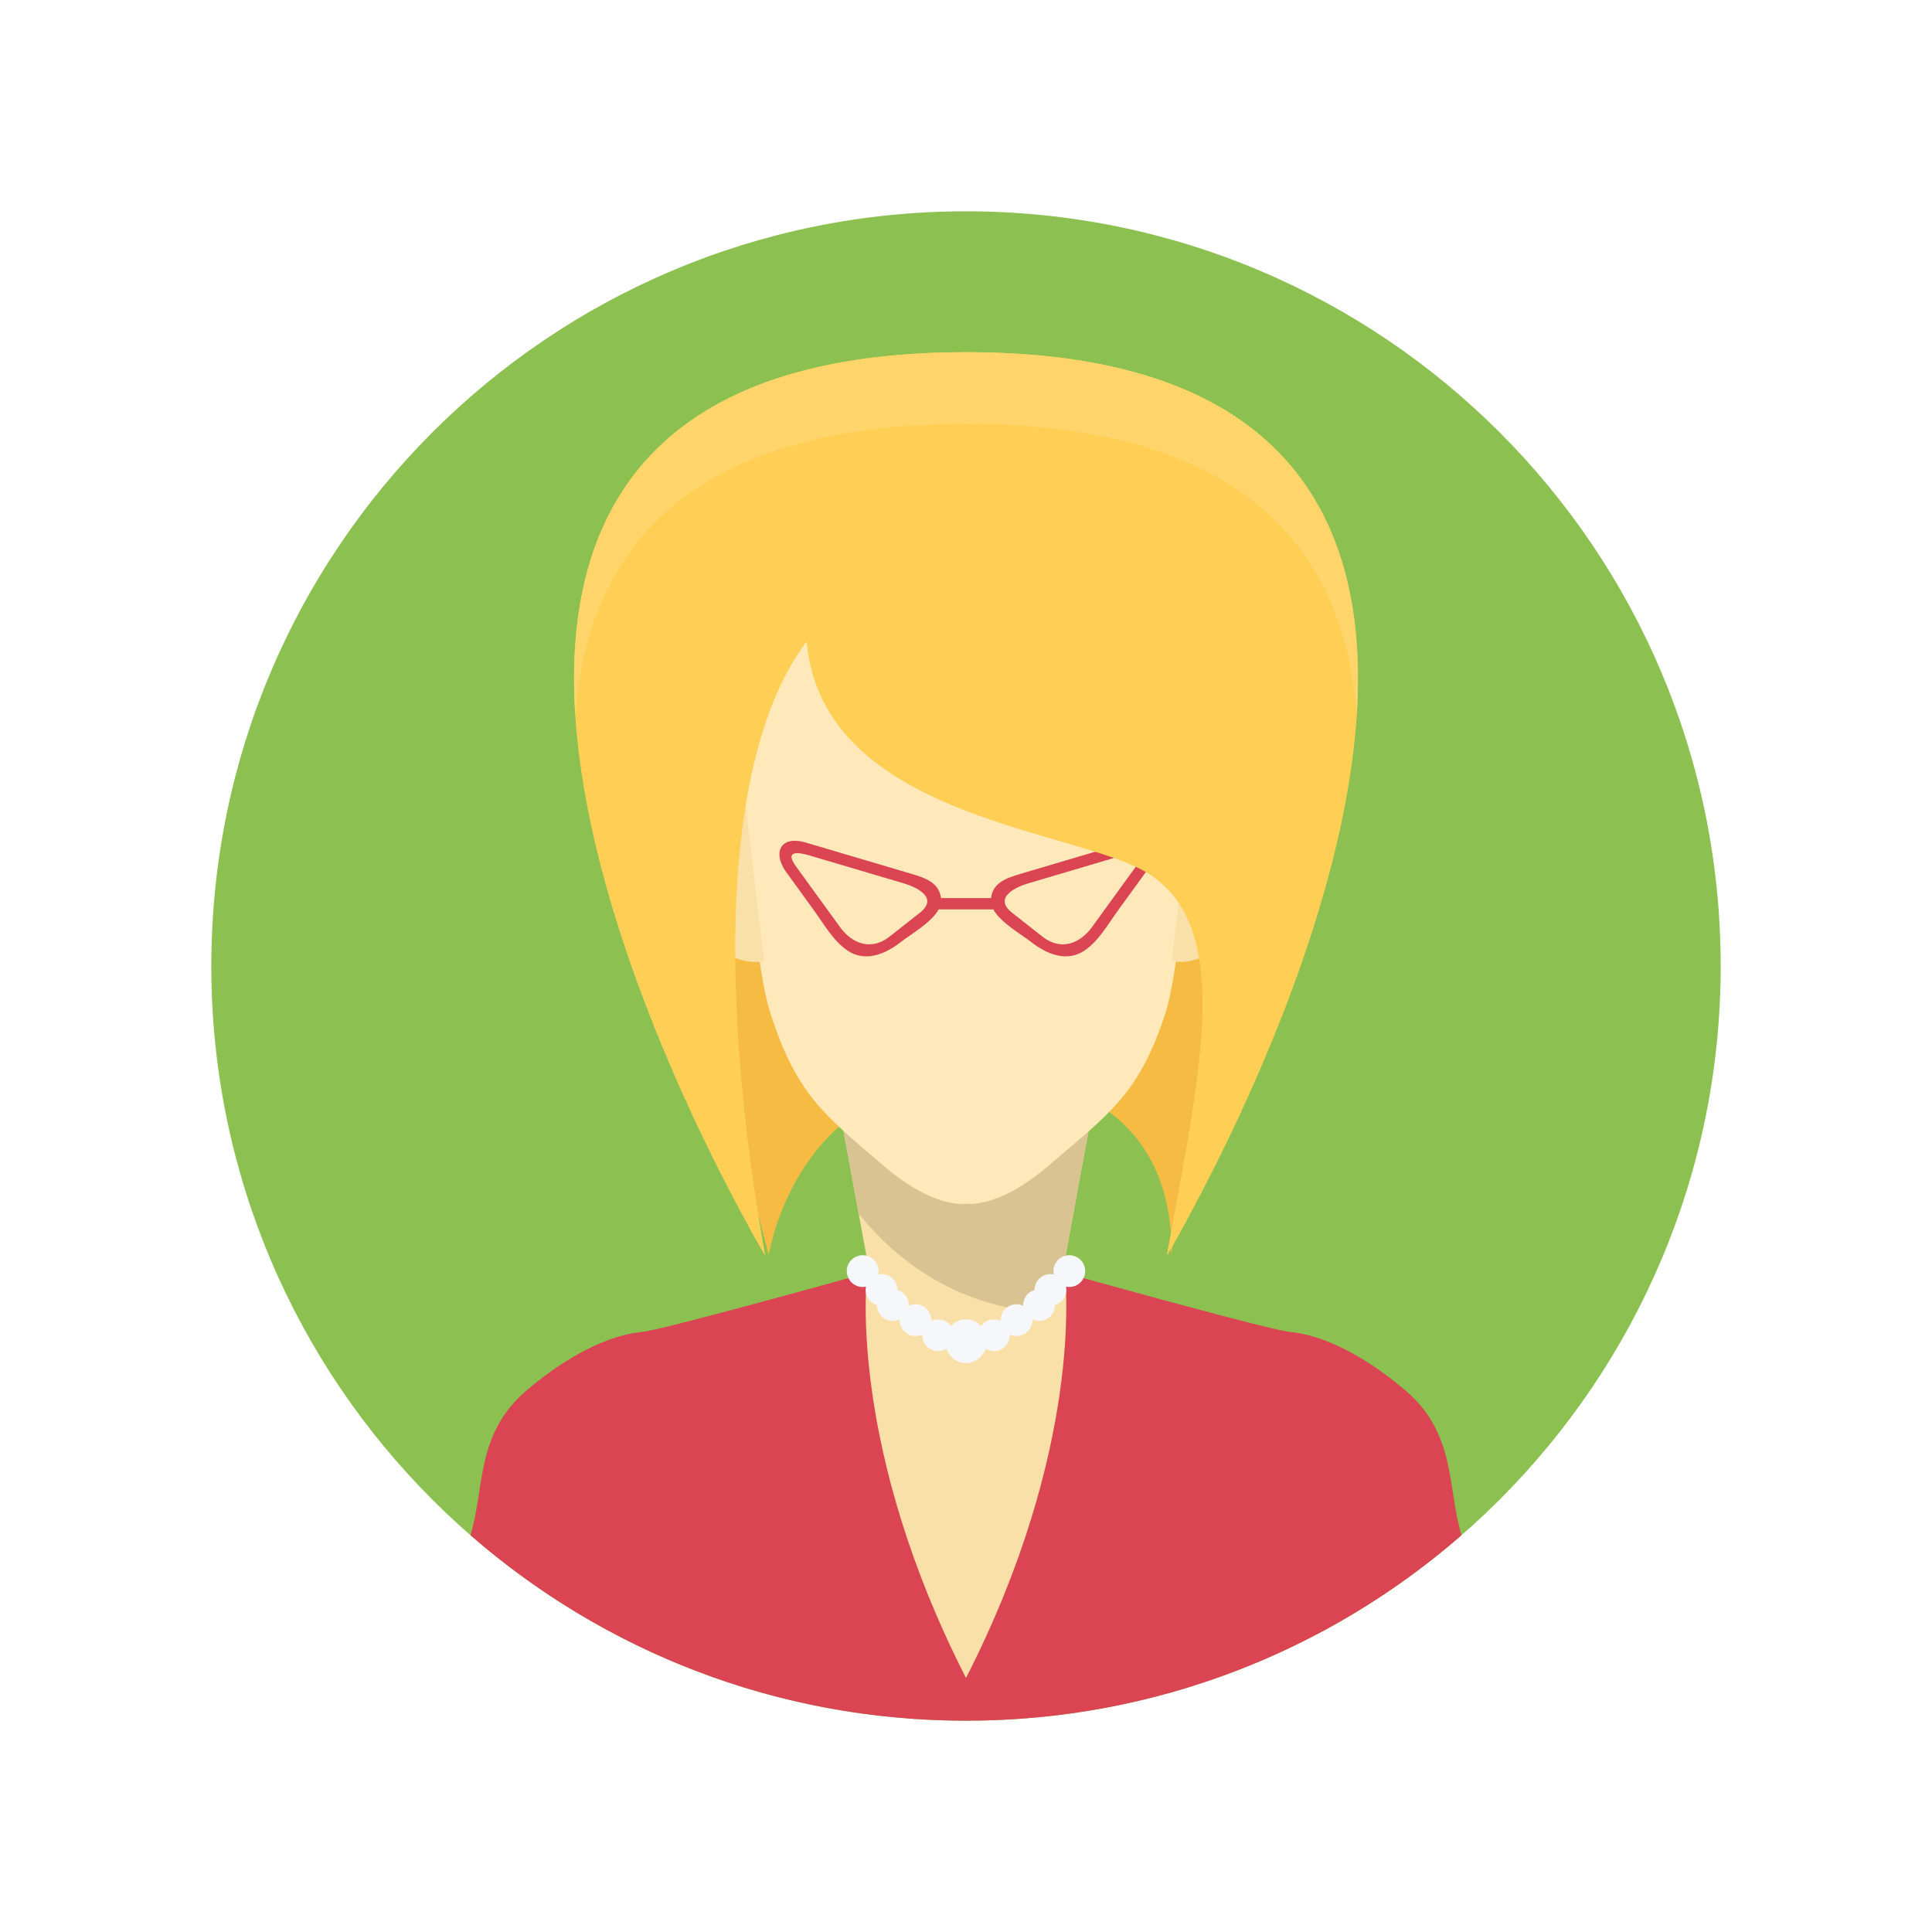
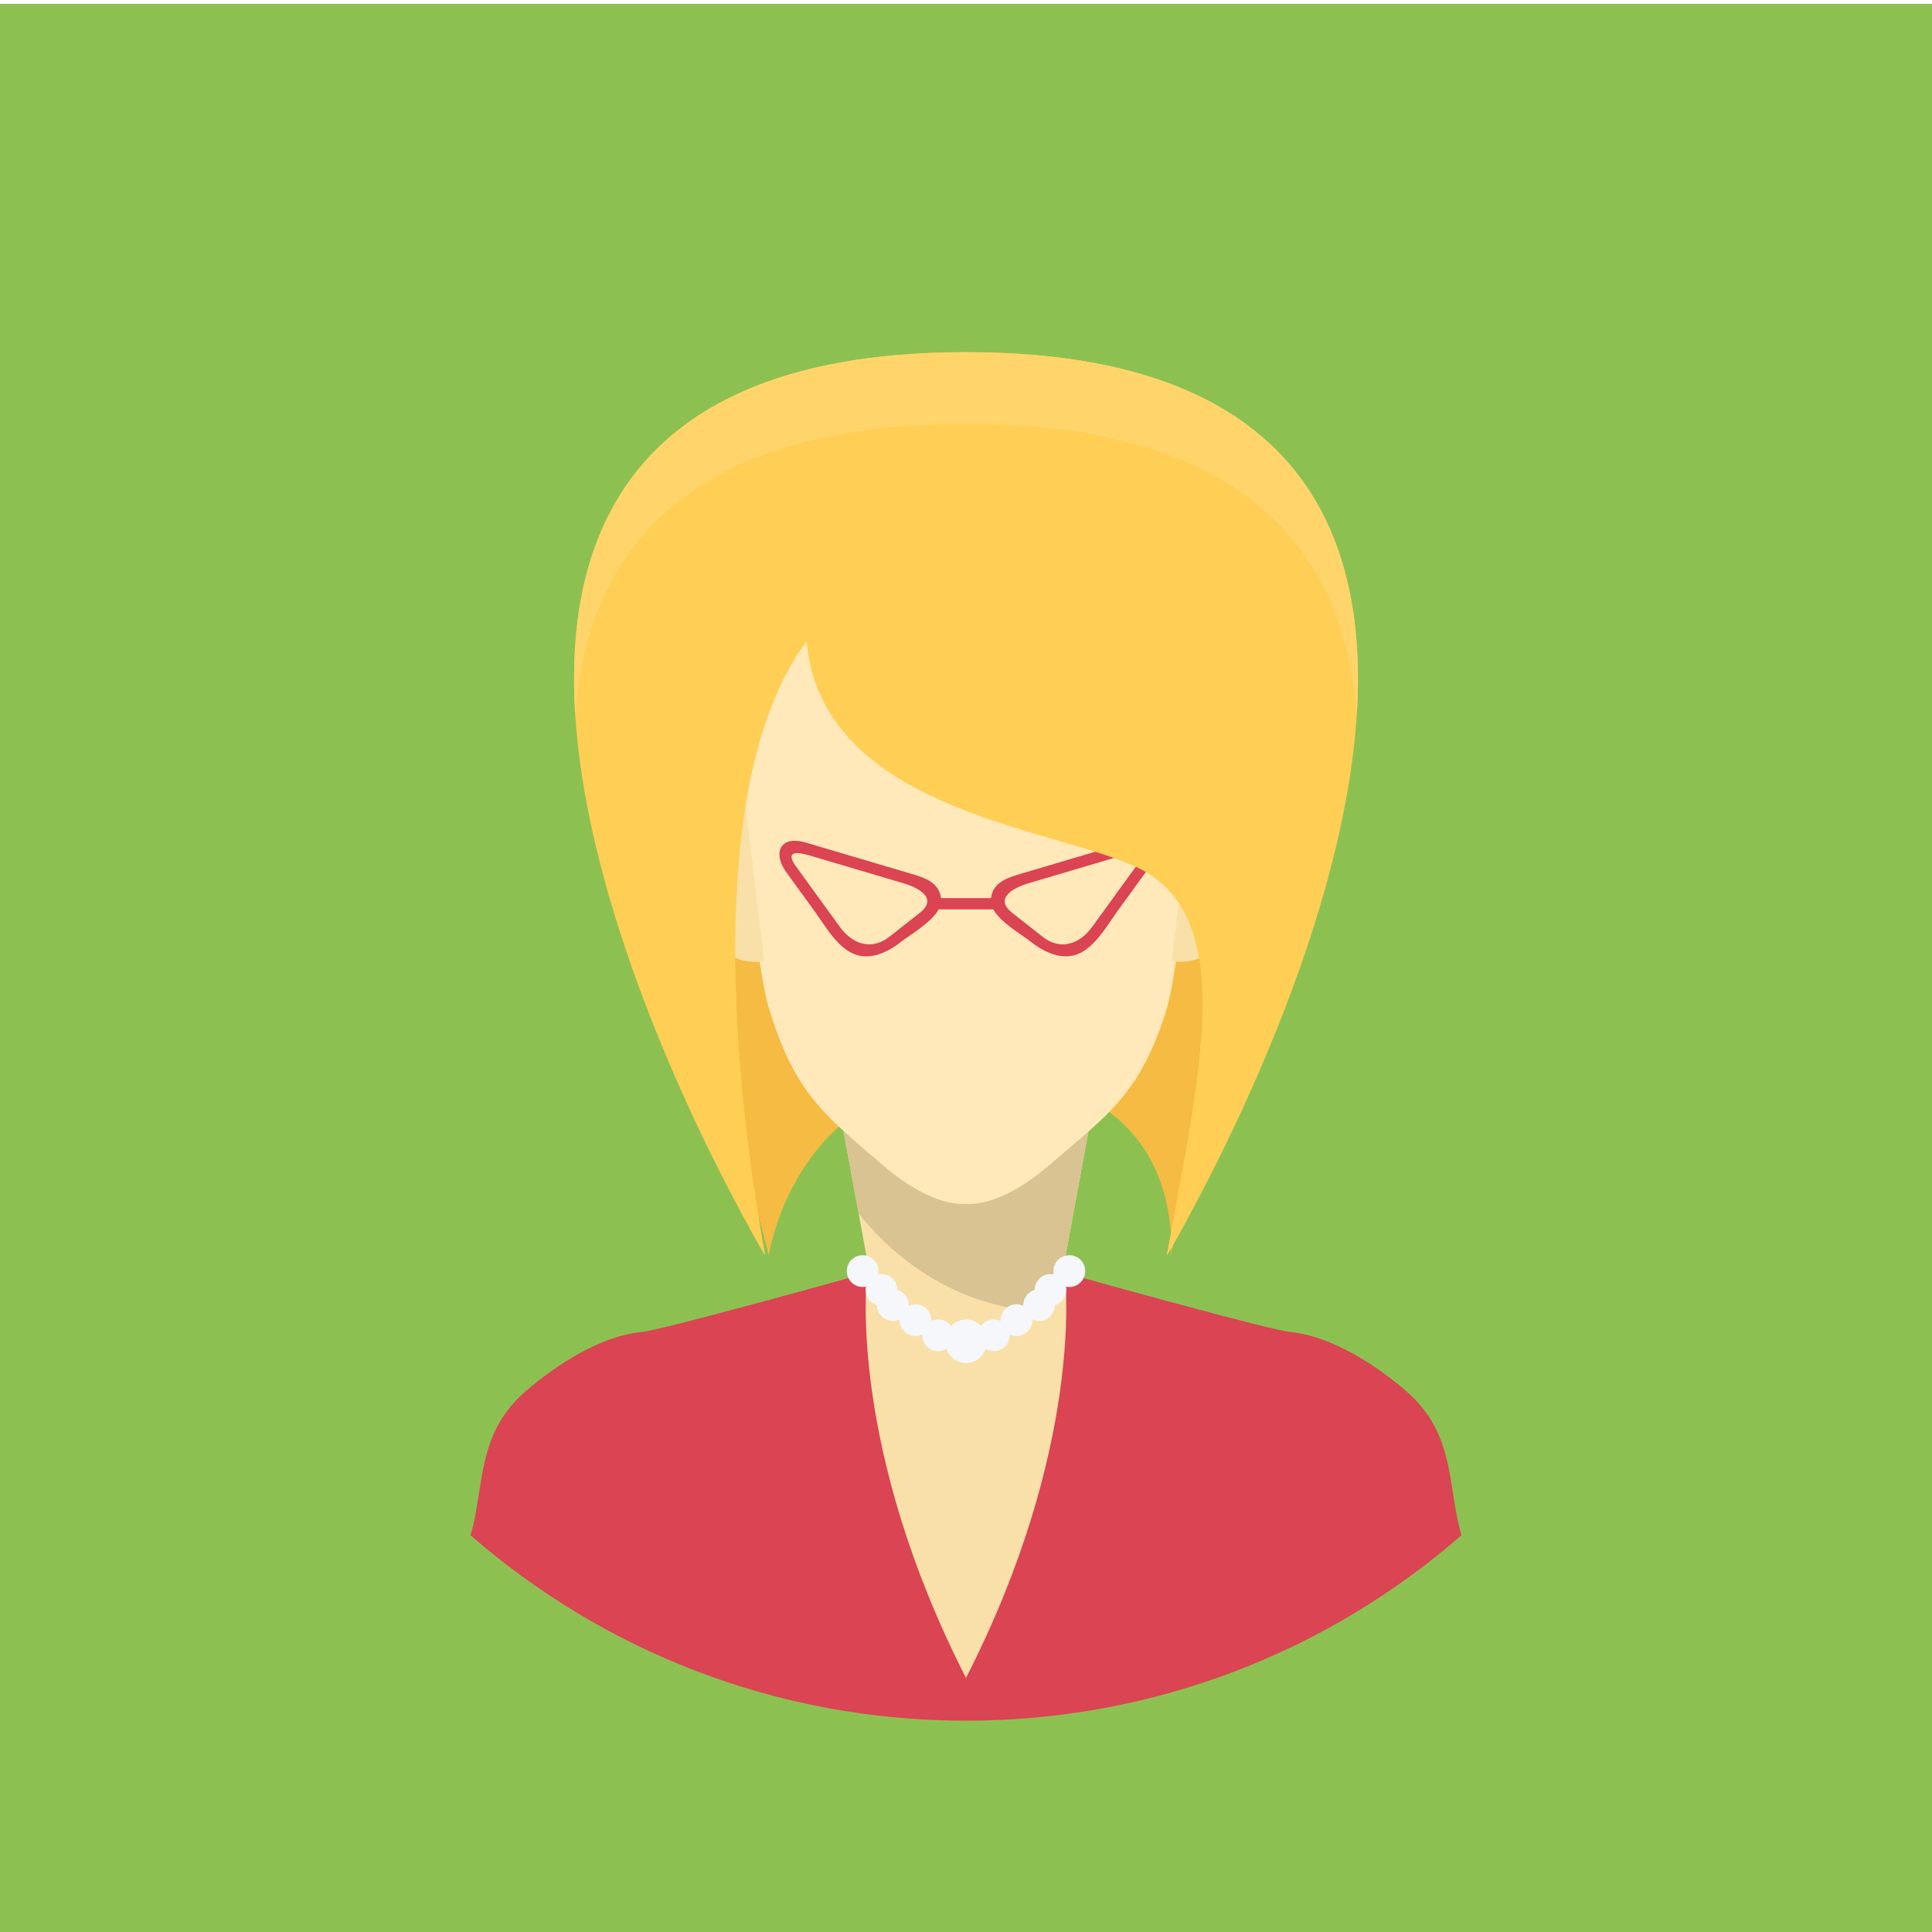
<svg xmlns="http://www.w3.org/2000/svg" id="svg2" version="1.1" width="640" height="640" xml:space="preserve">
  <defs id="defs6">
    <clipPath clipPathUnits="userSpaceOnUse" id="clipPath20">
      <path d="M 0,512 512,512 512,0 0,0 0,512 z" id="path22" />
    </clipPath>
    <clipPath clipPathUnits="userSpaceOnUse" id="clipPath34">
      <path d="M 0,512 512,512 512,0 0,0 0,512 z" id="path36" />
    </clipPath>
    <clipPath clipPathUnits="userSpaceOnUse" id="clipPath46">
      <path d="M 0,512 512,512 512,0 0,0 0,512 z" id="path48" />
    </clipPath>
    <clipPath clipPathUnits="userSpaceOnUse" id="clipPath60">
      <path d="M 0,512 512,512 512,0 0,0 0,512 z" id="path62" />
    </clipPath>
  </defs>
  <g id="g10" transform="matrix(1.25,0,0,-1.25,0,640)">
    <g id="g12" transform="translate(0,512.0001)">
      <path d="M 0,0 0,-512 0,0 z" style="fill:#ffffff;fill-opacity:1;fill-rule:nonzero;stroke:none" id="path14" />
    </g>
    <g id="g16">
      <g id="g18" clip-path="url(#clipPath20)">
        <path d="m 1024,0 -512,0 0,512 512,0 0,-512 z" style="fill:#ffffff;fill-opacity:1;fill-rule:nonzero;stroke:none" id="path24" />
      </g>
    </g>
-     <path d="M 0,0 512,0 512,512 0,512 0,0 z" style="fill:#ffffff;fill-opacity:1;fill-rule:nonzero;stroke:none" id="path26" />
+     <path d="M 0,0 512,0 512,512 0,512 0,0 z" style="fill:#8cc152;fill-opacity:1;fill-rule:nonzero;stroke:none" id="path26" />
    <path d="M 0,0 512,0 0,0 z" style="fill:#ffffff;fill-opacity:1;fill-rule:nonzero;stroke:none" id="path28" />
    <g id="g30">
      <g id="g32" clip-path="url(#clipPath34)">
        <path d="m 1024,-512 -512,0 0,512 512,0 0,-512 z" style="fill:#ffffff;fill-opacity:1;fill-rule:nonzero;stroke:none" id="path38" />
      </g>
    </g>
    <path d="m 0,511 512,0 0,1 -512,0 0,-1 z" style="fill:#ffffff;fill-opacity:1;fill-rule:nonzero;stroke:none" id="path40" />
    <g id="g42">
      <g id="g44" clip-path="url(#clipPath46)">
        <path d="m 1024,511 -512,0 0,512 512,0 0,-512 z" style="fill:#ffffff;fill-opacity:1;fill-rule:nonzero;stroke:none" id="path50" />
      </g>
    </g>
    <g id="g52" transform="translate(0,512.0001)">
      <path d="M 0,0 0,-1 0,0 z" style="fill:#ffffff;fill-opacity:1;fill-rule:nonzero;stroke:none" id="path54" />
    </g>
    <g id="g56">
      <g id="g58" clip-path="url(#clipPath60)">
        <g id="g64" transform="translate(456,256)">
          <path d="m 0,0 c 0,-110.457 -89.543,-200 -200,-200 -110.457,0 -200,89.543 -200,200 0,110.457 89.543,200 200,200 C -89.543,200 0,110.457 0,0" style="fill:#8cc152;fill-opacity:1;fill-rule:nonzero;stroke:none" id="path66" />
        </g>
        <g id="g68" transform="translate(203.7441,179.3535)">
          <path d="M 0,0 C 0,0 7.258,49.313 59.256,47.313 111.254,45.313 106.512,0 106.512,0 l 32.742,147.313 -96.998,26.667 -76,-45.834 L 0,0 z" style="fill:#f6bb42;fill-opacity:1;fill-rule:nonzero;stroke:none" id="path70" />
        </g>
        <g id="g72" transform="translate(267.5,111.999)">
          <path d="m 0,0 c -30.955,60.62 -38.037,59.868 -37.65,62.672 -0.061,-0.017 -0.12,-0.032 -0.18,-0.05 -0.037,-0.01 -0.073,-0.019 -0.109,-0.029 -0.249,-0.07 -0.495,-0.138 -0.747,-0.207 -0.321,-0.09 -0.648,-0.181 -0.973,-0.272 -0.044,-0.011 -0.089,-0.023 -0.132,-0.036 -0.272,-0.075 -0.541,-0.149 -0.813,-0.225 -0.21,-0.059 -0.423,-0.118 -0.636,-0.176 -0.53,-0.148 -1.062,-0.295 -1.598,-0.444 -0.221,-0.06 -0.443,-0.123 -0.664,-0.183 -0.469,-0.13 -0.938,-0.26 -1.41,-0.391 -0.276,-0.076 -0.551,-0.152 -0.828,-0.228 -0.539,-0.15 -1.082,-0.299 -1.625,-0.45 -0.241,-0.066 -0.483,-0.132 -0.725,-0.199 -0.125,-0.035 -0.25,-0.069 -0.376,-0.103 -0.026,-0.008 -0.053,-0.015 -0.079,-0.023 -0.475,-0.131 -0.951,-0.261 -1.428,-0.393 -0.322,-0.088 -0.646,-0.178 -0.968,-0.266 -0.428,-0.118 -0.858,-0.236 -1.286,-0.353 -0.31,-0.086 -0.621,-0.171 -0.932,-0.257 -0.439,-0.12 -0.876,-0.241 -1.314,-0.361 -0.293,-0.08 -0.583,-0.16 -0.875,-0.239 -0.65,-0.179 -1.3,-0.356 -1.949,-0.534 -0.074,-0.02 -0.146,-0.04 -0.221,-0.061 -0.73,-0.199 -1.458,-0.398 -2.185,-0.595 -0.243,-0.067 -0.485,-0.133 -0.729,-0.2 -0.478,-0.129 -0.957,-0.26 -1.433,-0.39 -0.035,-0.009 -0.069,-0.018 -0.104,-0.028 -0.274,-0.075 -0.549,-0.149 -0.822,-0.223 -0.416,-0.113 -0.831,-0.226 -1.245,-0.338 -0.31,-0.084 -0.618,-0.168 -0.927,-0.251 -0.51,-0.138 -1.016,-0.274 -1.52,-0.411 C -81.65,50.659 -94.742,47.27 -97.502,47 c -11.302,-1.104 -23.313,-9.311 -30.666,-15.666 -13.235,-11.44 -10.854,-25.454 -14.641,-38.188 35.133,-30.606 81.055,-49.145 131.309,-49.145 50.254,0 96.176,18.539 131.309,49.145 C 116.022,5.88 118.402,19.894 105.168,31.334 97.814,37.689 85.804,45.896 74.502,47 c -2.679,0.262 -15.1,3.464 -29.701,7.4 -0.705,0.191 -1.414,0.382 -2.129,0.576 -0.018,0.003 -0.033,0.008 -0.051,0.013 -0.878,0.238 -1.762,0.477 -2.652,0.719 -8.923,2.422 -18.324,5.02 -26.62,7.326 -0.181,0.051 -0.363,0.102 -0.542,0.152 -0.467,0.129 -0.93,0.258 -1.389,0.386 L 0,0 z" style="fill:#da4453;fill-opacity:1;fill-rule:nonzero;stroke:none" id="path74" />
        </g>
        <g id="g76" transform="translate(281.918,174.7363)">
          <path d="m 0,0 c -0.096,0.026 -0.191,0.053 -0.288,0.08 0.226,1.223 0.313,1.949 0.313,1.949 l 16.307,88.735 -42.25,-5.5 -42.25,5.5 16.307,-88.735 c 0,0 0.087,-0.726 0.313,-1.949 -0.097,-0.027 -0.192,-0.054 -0.288,-0.08 -0.077,-0.021 -0.155,-0.043 -0.232,-0.065 -0.387,-2.804 -4.805,-46.718 26.15,-107.338 C 5.037,-46.783 0.619,-2.869 0.232,-0.065 0.155,-0.043 0.077,-0.021 0,0" style="fill:#f9e0a8;fill-opacity:1;fill-rule:nonzero;stroke:none" id="path78" />
        </g>
        <g id="g80" transform="translate(290,250.5)">
          <path d="m 0,0 -69.525,-21.592 7.086,-38.555 c 10.66,-13.146 26.918,-25.187 50.957,-26.265 2.709,6.691 3.425,12.678 3.425,12.678 L 4.07,-7.744 C 1.686,-2.947 0,0 0,0" style="fill:#d9c392;fill-opacity:1;fill-rule:nonzero;stroke:none" id="path82" />
        </g>
        <g id="g84" transform="translate(198.6582,186.5215)">
          <path d="M 0,0 C 2.543,-4.598 4.086,-7.168 4.086,-7.168 0.158,14.452 -2.994,39.431 -3.683,63.813 -4.318,42.909 -2.709,20.746 0,0" style="fill:#ffd56b;fill-opacity:1;fill-rule:nonzero;stroke:none" id="path86" />
        </g>
        <g id="g88" transform="translate(256,358)">
          <path d="m 0,0 -63,0 c 0,0 4.785,-94.465 11,-114 7,-22.001 14.237,-27.287 30.226,-41 C -8.366,-166.5 0,-165 0,-165 c 0,0 8.366,-1.5 21.774,10 C 37.763,-141.287 46,-136.001 53,-114 59.215,-94.465 63,0 63,0 L 0,0 z" style="fill:#ffe9ba;fill-opacity:1;fill-rule:nonzero;stroke:none" id="path90" />
        </g>
        <g id="g92" transform="translate(197.75,297.5)">
          <path d="m 0,0 c 0,0 -22.743,10.911 -17.273,-16.638 5.467,-27.55 22.017,-23.583 22.017,-23.583 L 0,0 z" style="fill:#f9e0a8;fill-opacity:1;fill-rule:nonzero;stroke:none" id="path94" />
        </g>
        <g id="g96" transform="translate(315.25,297.5)">
          <path d="M 0,0 C 0,0 22.743,10.911 17.273,-16.638 11.806,-44.188 -4.744,-40.221 -4.744,-40.221 L 0,0 z" style="fill:#f9e0a8;fill-opacity:1;fill-rule:nonzero;stroke:none" id="path98" />
        </g>
        <g id="g100" transform="translate(318.2461,235.5615)">
          <path d="m 0,0 c -1.292,-16.302 -5.235,-35.537 -8.99,-56.208 0,0 1.968,3.276 5.127,9.061 C -0.716,-29.06 1.394,-12.907 0,0" style="fill:#ffd56b;fill-opacity:1;fill-rule:nonzero;stroke:none" id="path102" />
        </g>
        <g id="g104" transform="translate(283.3809,179.3535)">
          <path d="m 0,0 c -2.324,0 -4.209,-1.885 -4.209,-4.209 0,-0.306 0.036,-0.602 0.098,-0.89 C -4.398,-5.036 -4.695,-5 -5,-5 c -2.32,0 -4.201,-1.879 -4.208,-4.197 -1.731,-0.522 -3.001,-2.111 -3.001,-4.012 0,-0.074 0.018,-0.144 0.021,-0.217 -0.55,0.265 -1.16,0.426 -1.812,0.426 -2.324,0 -4.209,-1.885 -4.209,-4.209 0,-0.074 0.018,-0.144 0.022,-0.217 -0.551,0.265 -1.161,0.426 -1.813,0.426 -1.407,0 -2.646,-0.697 -3.41,-1.758 -1.006,1.082 -2.412,1.758 -3.971,1.758 -1.558,0 -2.965,-0.676 -3.971,-1.758 -0.764,1.061 -2.002,1.758 -3.41,1.758 -0.652,0 -1.261,-0.161 -1.812,-0.426 0.004,0.073 0.021,0.143 0.021,0.217 0,2.324 -1.885,4.209 -4.209,4.209 -0.652,0 -1.261,-0.161 -1.812,-0.426 0.004,0.073 0.021,0.143 0.021,0.217 0,1.901 -1.269,3.49 -3.001,4.012 -0.007,2.318 -1.887,4.197 -4.208,4.197 -0.305,0 -0.601,-0.036 -0.888,-0.099 0.061,0.288 0.097,0.584 0.097,0.89 0,2.324 -1.885,4.209 -4.209,4.209 -2.324,0 -4.209,-1.885 -4.209,-4.209 0,-2.324 1.885,-4.209 4.209,-4.209 0.306,0 0.602,0.036 0.889,0.099 -0.062,-0.288 -0.098,-0.584 -0.098,-0.89 0,-1.901 1.27,-3.49 3.001,-4.012 0.007,-2.318 1.888,-4.197 4.208,-4.197 0.653,0 1.262,0.161 1.813,0.426 -0.004,-0.073 -0.022,-0.143 -0.022,-0.217 0,-2.324 1.885,-4.209 4.209,-4.209 0.653,0 1.262,0.161 1.813,0.426 -0.004,-0.073 -0.022,-0.143 -0.022,-0.217 0,-2.324 1.885,-4.209 4.209,-4.209 0.803,0 1.545,0.236 2.184,0.627 0.777,-2.217 2.808,-3.802 5.197,-3.802 2.389,0 4.42,1.585 5.197,3.802 0.639,-0.391 1.381,-0.627 2.184,-0.627 2.324,0 4.209,1.885 4.209,4.209 0,0.074 -0.018,0.144 -0.022,0.217 0.551,-0.265 1.161,-0.426 1.813,-0.426 2.324,0 4.209,1.885 4.209,4.209 0,0.074 -0.018,0.144 -0.022,0.217 0.551,-0.265 1.161,-0.426 1.813,-0.426 2.32,0 4.201,1.879 4.208,4.197 1.731,0.522 3.001,2.111 3.001,4.012 0,0.306 -0.036,0.602 -0.098,0.89 0.287,-0.063 0.583,-0.099 0.889,-0.099 2.324,0 4.209,1.885 4.209,4.209 C 4.209,-1.885 2.324,0 0,0" style="fill:#f5f7fa;fill-opacity:1;fill-rule:nonzero;stroke:none" id="path106" />
        </g>
        <g id="g108" transform="translate(301.3398,282.7891)">
          <path d="m 0,0 -11.938,-16.459 c -3.259,-4.492 -8.324,-6.332 -13.119,-2.562 -2.683,2.112 -5.368,4.223 -8.052,6.335 -5.161,4.059 1.095,6.858 4.157,7.764 3.921,1.161 7.843,2.322 11.763,3.484 3.922,1.161 7.843,2.323 11.765,3.484 C -3.218,2.699 3.229,4.935 0,0 m -57.57,-12.686 c -2.684,-2.112 -5.369,-4.223 -8.054,-6.335 -4.794,-3.77 -9.858,-1.93 -13.118,2.562 -3.979,5.486 -7.958,10.973 -11.938,16.459 -3.229,4.935 3.218,2.699 5.424,2.046 3.922,-1.161 7.843,-2.323 11.765,-3.484 3.921,-1.162 7.843,-2.323 11.763,-3.484 3.062,-0.906 9.318,-3.705 4.158,-7.764 M -2.82,5.945 c -3.803,-1.126 -7.607,-2.252 -11.409,-3.378 -5.558,-1.646 -11.117,-3.292 -16.675,-4.938 -3.581,-1.061 -7.335,-2.313 -7.803,-6.418 l -13.266,0 c -0.467,4.105 -4.221,5.357 -7.802,6.418 -5.559,1.646 -11.118,3.292 -16.675,4.938 -3.803,1.126 -7.607,2.252 -11.409,3.378 -6.286,1.862 -8.817,-2.255 -5.411,-7.459 2.549,-3.514 5.098,-7.029 7.647,-10.545 2.629,-3.621 5.06,-8.007 8.803,-10.586 4.861,-3.35 10.318,-0.856 14.351,2.317 2.382,1.873 7.974,5.033 9.891,8.539 l 14.476,0 c 1.917,-3.506 7.509,-6.666 9.891,-8.539 4.033,-3.173 9.49,-5.667 14.352,-2.317 3.742,2.579 6.173,6.965 8.801,10.586 2.549,3.516 5.099,7.031 7.648,10.545 3.406,5.204 0.875,9.321 -5.41,7.459" style="fill:#da4453;fill-opacity:1;fill-rule:nonzero;stroke:none" id="path110" />
        </g>
        <g id="g112" transform="translate(256,418.667)">
          <path d="m 0,0 c -197,0 -53.256,-239.313 -53.256,-239.313 -9.757,53.707 -14.744,128.146 11.006,162.646 4.25,-47 71.803,-49.662 90.583,-61.501 22.999,-14.499 13.467,-54.113 4.923,-101.145 C 53.256,-239.313 197,0 0,0" style="fill:#ffce54;fill-opacity:1;fill-rule:nonzero;stroke:none" id="path114" />
        </g>
        <g id="g116" transform="translate(256,399.667)">
          <path d="M 0,0 C 74.785,0 100.459,-34.491 103.539,-77.282 106.859,-26.183 85.598,19 0,19 -85.598,19 -106.859,-26.183 -103.538,-77.282 -100.459,-34.491 -74.786,0 0,0" style="fill:#ffd56b;fill-opacity:1;fill-rule:nonzero;stroke:none" id="path118" />
        </g>
      </g>
    </g>
  </g>
</svg>
